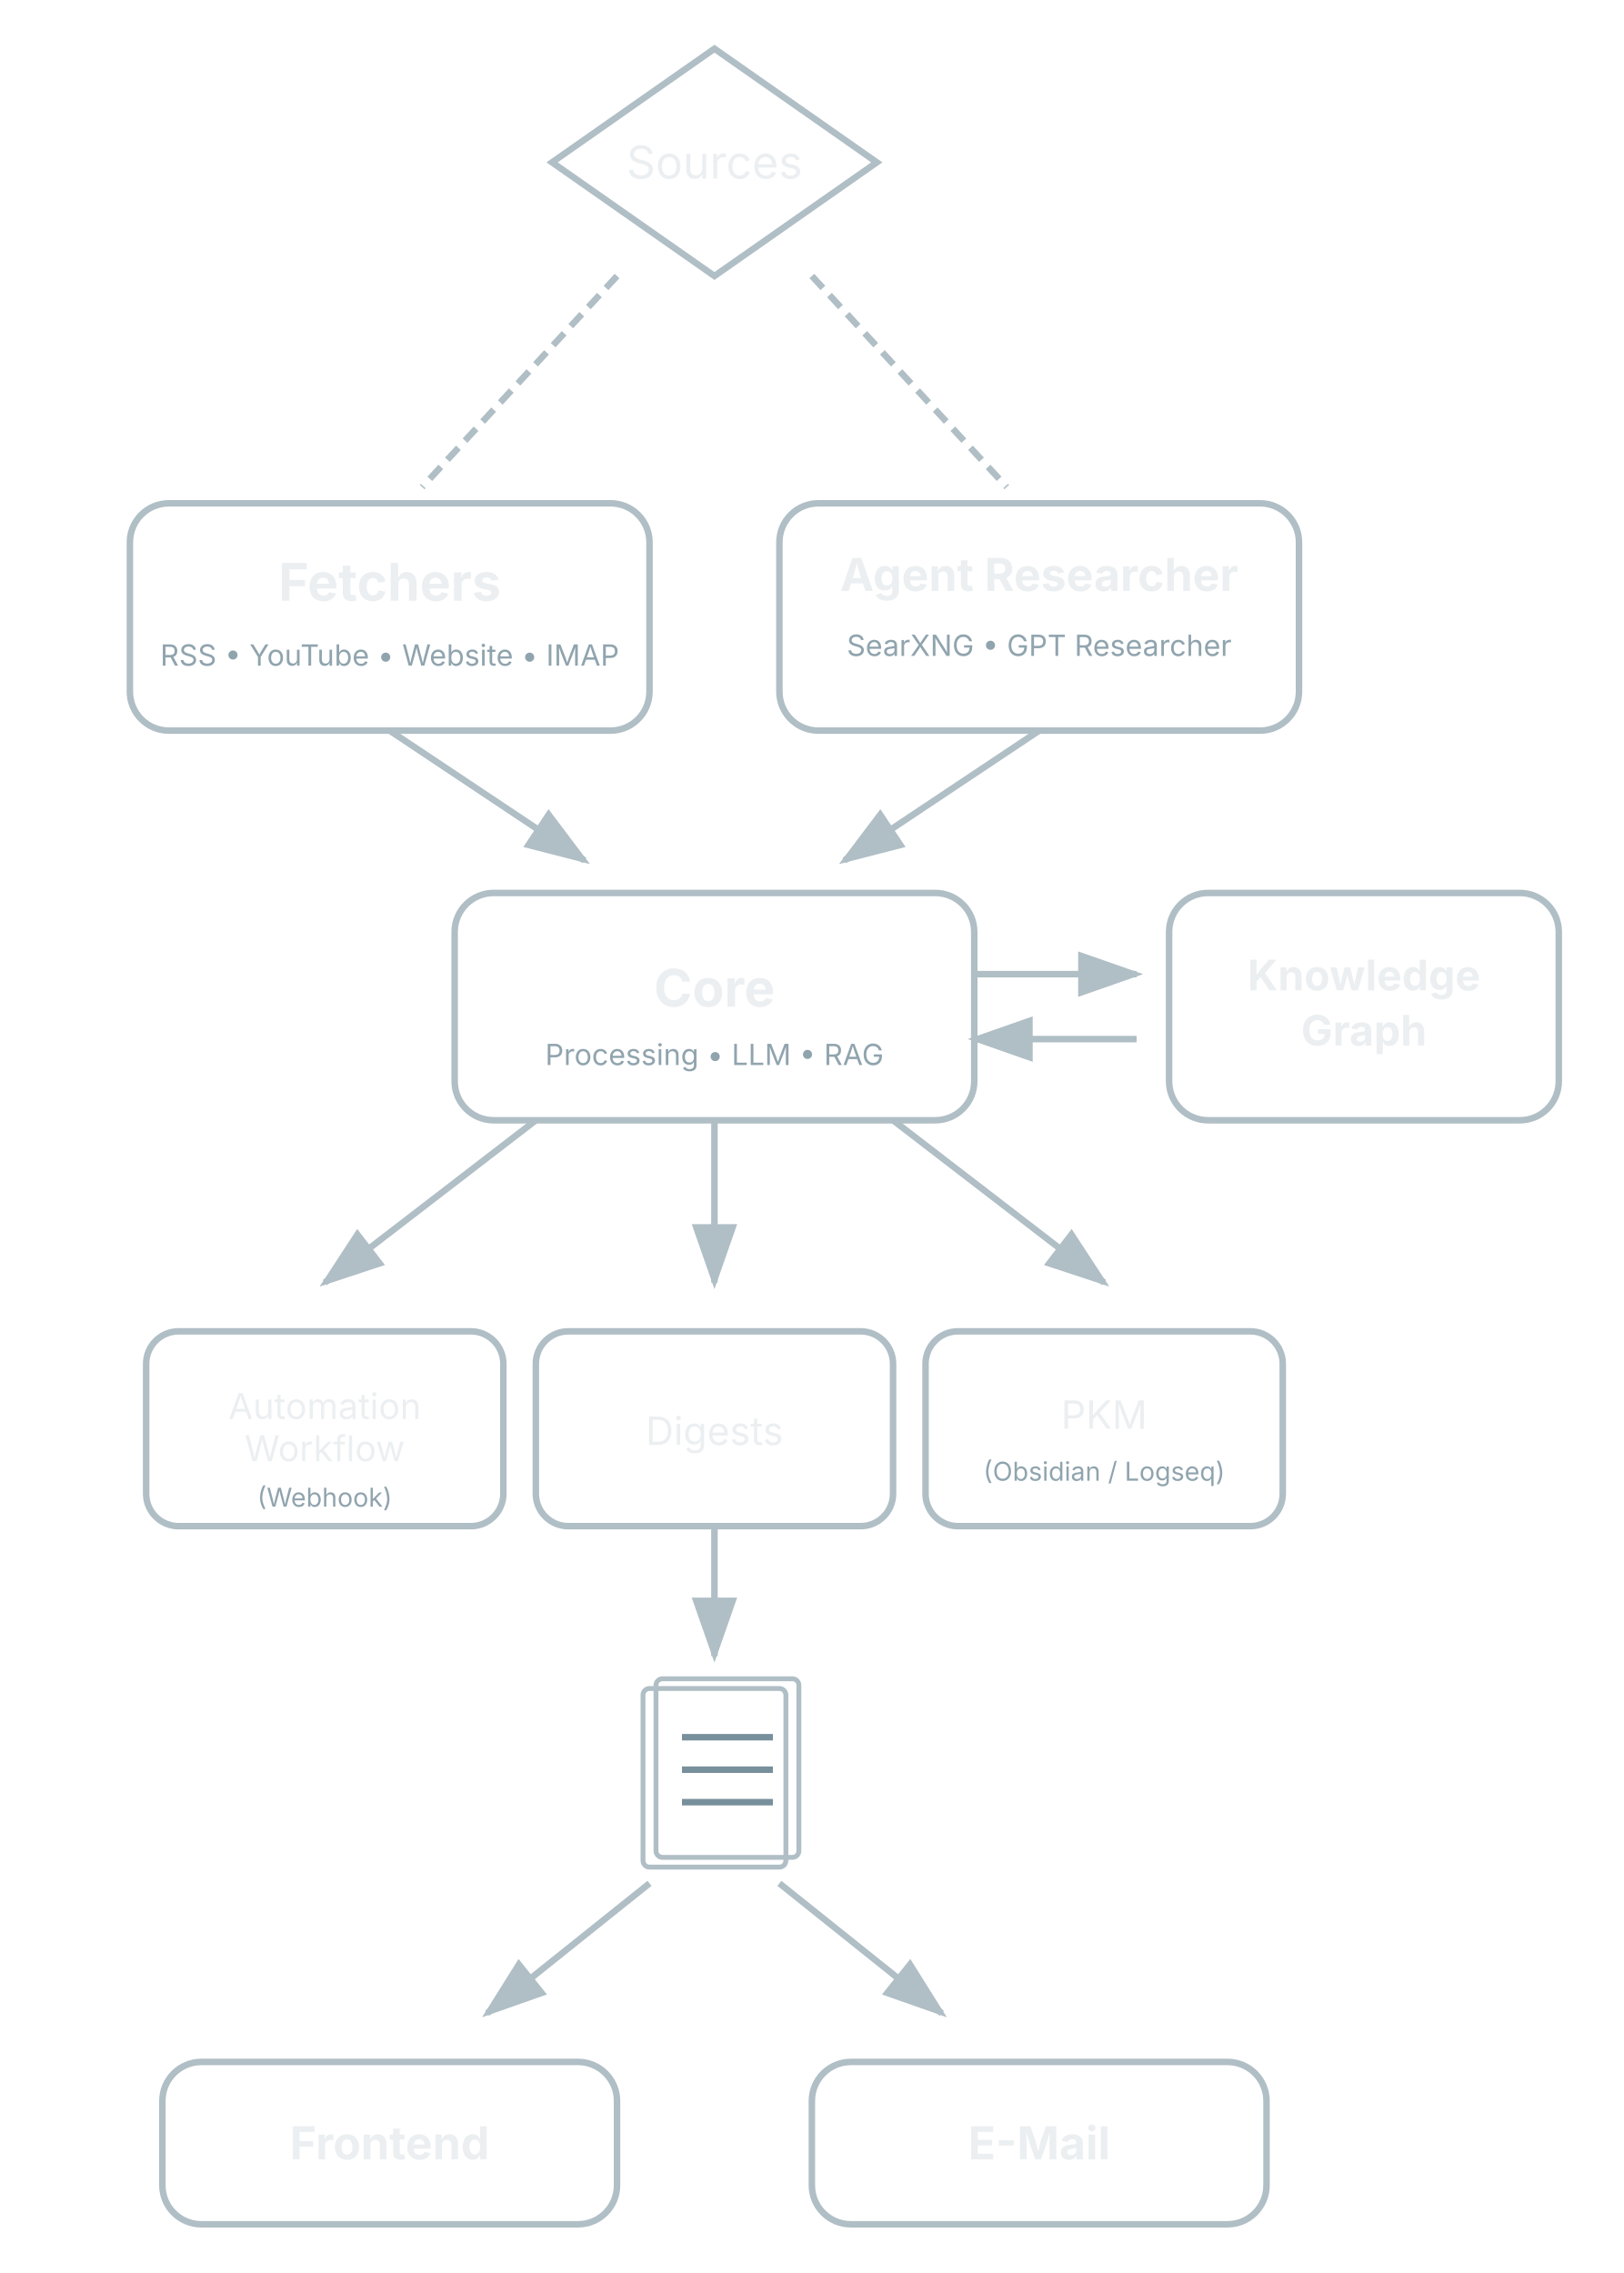
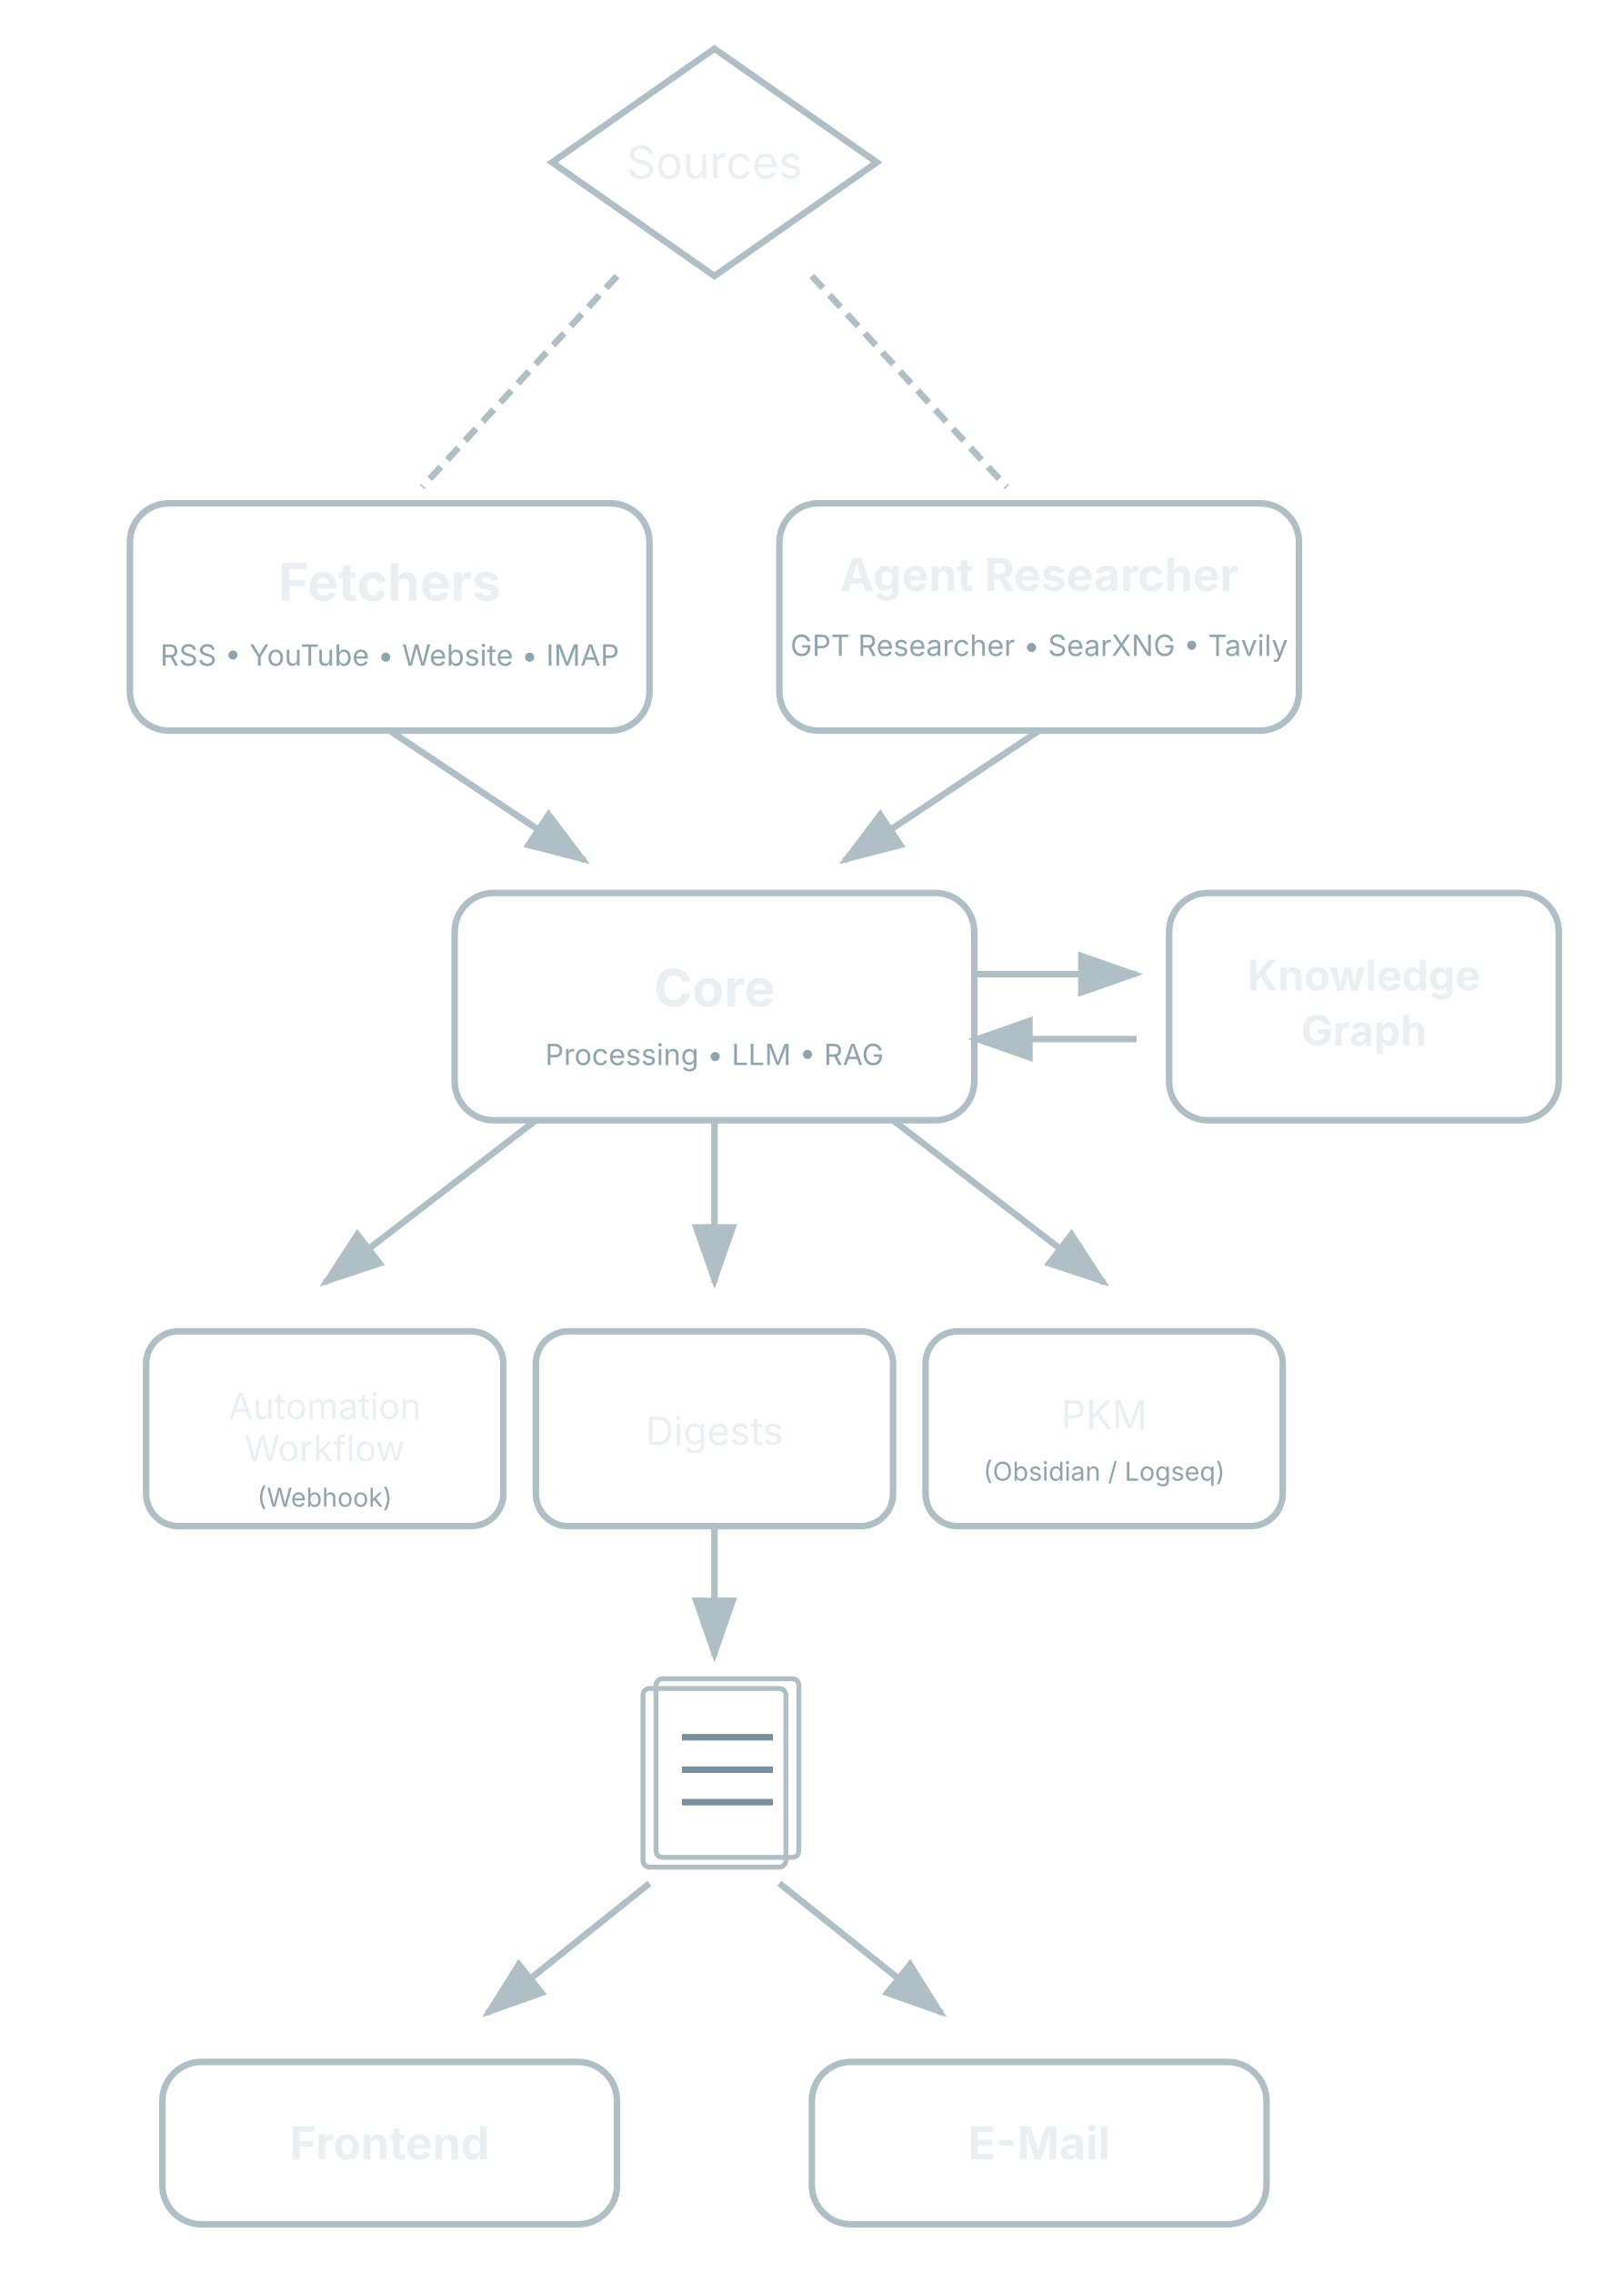
<svg xmlns="http://www.w3.org/2000/svg" viewBox="0 0 500 700" width="500" height="700">
  <defs>
    <marker id="arrow" markerWidth="10" markerHeight="7" refX="9" refY="3.5" orient="auto">
      <polygon points="0 0, 10 3.5, 0 7" fill="#b0bec5" />
    </marker>
  </defs>
  <rect width="500" height="700" fill="transparent" />
  <g transform="translate(220, 50)">
    <polygon points="0,-35 50,0 0,35 -50,0" fill="none" stroke="#b0bec5" stroke-width="2" />
    <text x="0" y="5" font-family="system-ui, -apple-system, sans-serif" font-size="14" text-anchor="middle" fill="#eceff1">Sources</text>
  </g>
  <line x1="190" y1="85" x2="130" y2="150" stroke="#b0bec5" stroke-width="2" stroke-dasharray="5,3" />
  <line x1="250" y1="85" x2="310" y2="150" stroke="#b0bec5" stroke-width="2" stroke-dasharray="5,3" />
  <g transform="translate(120, 190)">
    <rect x="-80" y="-35" width="160" height="70" rx="12" fill="none" stroke="#b0bec5" stroke-width="2" />
    <text x="0" y="-5" font-family="system-ui, -apple-system, sans-serif" font-size="16" font-weight="bold" text-anchor="middle" fill="#eceff1">Fetchers</text>
    <text x="0" y="15" font-family="system-ui, -apple-system, sans-serif" font-size="9" text-anchor="middle" fill="#90a4ae">RSS • YouTube • Website • IMAP</text>
  </g>
  <g transform="translate(320, 190)">
    <rect x="-80" y="-35" width="160" height="70" rx="12" fill="none" stroke="#b0bec5" stroke-width="2" />
    <text x="0" y="-8" font-family="system-ui, -apple-system, sans-serif" font-size="14" font-weight="bold" text-anchor="middle" fill="#eceff1">Agent Researcher</text>
-     <text x="0" y="12" font-family="system-ui, -apple-system, sans-serif" font-size="9" text-anchor="middle" fill="#90a4ae">SearXNG • GPT Researcher</text>
+     <text x="0" y="12" font-family="system-ui, -apple-system, sans-serif" font-size="9" text-anchor="middle" fill="#90a4ae">GPT Researcher • SearXNG • Tavily</text>
  </g>
  <line x1="120" y1="225" x2="180" y2="265" stroke="#b0bec5" stroke-width="2" marker-end="url(#arrow)" />
  <line x1="320" y1="225" x2="260" y2="265" stroke="#b0bec5" stroke-width="2" marker-end="url(#arrow)" />
  <g transform="translate(220, 310)">
    <rect x="-80" y="-35" width="160" height="70" rx="12" fill="none" stroke="#b0bec5" stroke-width="2" />
    <text x="0" y="0" font-family="system-ui, -apple-system, sans-serif" font-size="16" font-weight="bold" text-anchor="middle" fill="#eceff1">Core</text>
    <text x="0" y="18" font-family="system-ui, -apple-system, sans-serif" font-size="9" text-anchor="middle" fill="#90a4ae">Processing • LLM • RAG</text>
  </g>
  <g transform="translate(420, 310)">
    <rect x="-60" y="-35" width="120" height="70" rx="12" fill="none" stroke="#b0bec5" stroke-width="2" />
    <text x="0" y="-5" font-family="system-ui, -apple-system, sans-serif" font-size="13" font-weight="bold" text-anchor="middle" fill="#eceff1">Knowledge</text>
    <text x="0" y="12" font-family="system-ui, -apple-system, sans-serif" font-size="13" font-weight="bold" text-anchor="middle" fill="#eceff1">Graph</text>
  </g>
  <line x1="300" y1="300" x2="350" y2="300" stroke="#b0bec5" stroke-width="2" marker-end="url(#arrow)" />
  <line x1="350" y1="320" x2="300" y2="320" stroke="#b0bec5" stroke-width="2" marker-end="url(#arrow)" />
  <line x1="165" y1="345" x2="100" y2="395" stroke="#b0bec5" stroke-width="2" marker-end="url(#arrow)" />
  <line x1="220" y1="345" x2="220" y2="395" stroke="#b0bec5" stroke-width="2" marker-end="url(#arrow)" />
  <line x1="275" y1="345" x2="340" y2="395" stroke="#b0bec5" stroke-width="2" marker-end="url(#arrow)" />
  <g transform="translate(100, 440)">
    <rect x="-55" y="-30" width="110" height="60" rx="10" fill="none" stroke="#b0bec5" stroke-width="2" />
    <text x="0" y="-3" font-family="system-ui, -apple-system, sans-serif" font-size="11" text-anchor="middle" fill="#eceff1">Automation</text>
    <text x="0" y="10" font-family="system-ui, -apple-system, sans-serif" font-size="11" text-anchor="middle" fill="#eceff1">Workflow</text>
    <text x="0" y="24" font-family="system-ui, -apple-system, sans-serif" font-size="8" text-anchor="middle" fill="#90a4ae">(Webhook)</text>
  </g>
  <g transform="translate(220, 440)">
    <rect x="-55" y="-30" width="110" height="60" rx="10" fill="none" stroke="#b0bec5" stroke-width="2" />
    <text x="0" y="5" font-family="system-ui, -apple-system, sans-serif" font-size="12" text-anchor="middle" fill="#eceff1">Digests</text>
  </g>
  <g transform="translate(340, 440)">
    <rect x="-55" y="-30" width="110" height="60" rx="10" fill="none" stroke="#b0bec5" stroke-width="2" />
    <text x="0" y="0" font-family="system-ui, -apple-system, sans-serif" font-size="12" text-anchor="middle" fill="#eceff1">PKM</text>
    <text x="0" y="16" font-family="system-ui, -apple-system, sans-serif" font-size="8" text-anchor="middle" fill="#90a4ae">(Obsidian / Logseq)</text>
  </g>
  <line x1="220" y1="470" x2="220" y2="510" stroke="#b0bec5" stroke-width="2" marker-end="url(#arrow)" />
  <g transform="translate(220, 545)">
    <rect x="-22" y="-25" width="44" height="55" rx="2" fill="transparent" stroke="#b0bec5" stroke-width="1.5" />
    <rect x="-18" y="-28" width="44" height="55" rx="2" fill="transparent" stroke="#b0bec5" stroke-width="1.5" />
    <line x1="-10" y1="-10" x2="18" y2="-10" stroke="#78909c" stroke-width="2" />
    <line x1="-10" y1="0" x2="18" y2="0" stroke="#78909c" stroke-width="2" />
    <line x1="-10" y1="10" x2="18" y2="10" stroke="#78909c" stroke-width="2" />
  </g>
  <line x1="200" y1="580" x2="150" y2="620" stroke="#b0bec5" stroke-width="2" marker-end="url(#arrow)" />
  <line x1="240" y1="580" x2="290" y2="620" stroke="#b0bec5" stroke-width="2" marker-end="url(#arrow)" />
  <g transform="translate(120, 660)">
    <rect x="-70" y="-25" width="140" height="50" rx="12" fill="none" stroke="#b0bec5" stroke-width="2" />
    <text x="0" y="5" font-family="system-ui, -apple-system, sans-serif" font-size="14" font-weight="bold" text-anchor="middle" fill="#eceff1">Frontend</text>
  </g>
  <g transform="translate(320, 660)">
    <rect x="-70" y="-25" width="140" height="50" rx="12" fill="none" stroke="#b0bec5" stroke-width="2" />
    <text x="0" y="5" font-family="system-ui, -apple-system, sans-serif" font-size="14" font-weight="bold" text-anchor="middle" fill="#eceff1">E-Mail</text>
  </g>
</svg>
